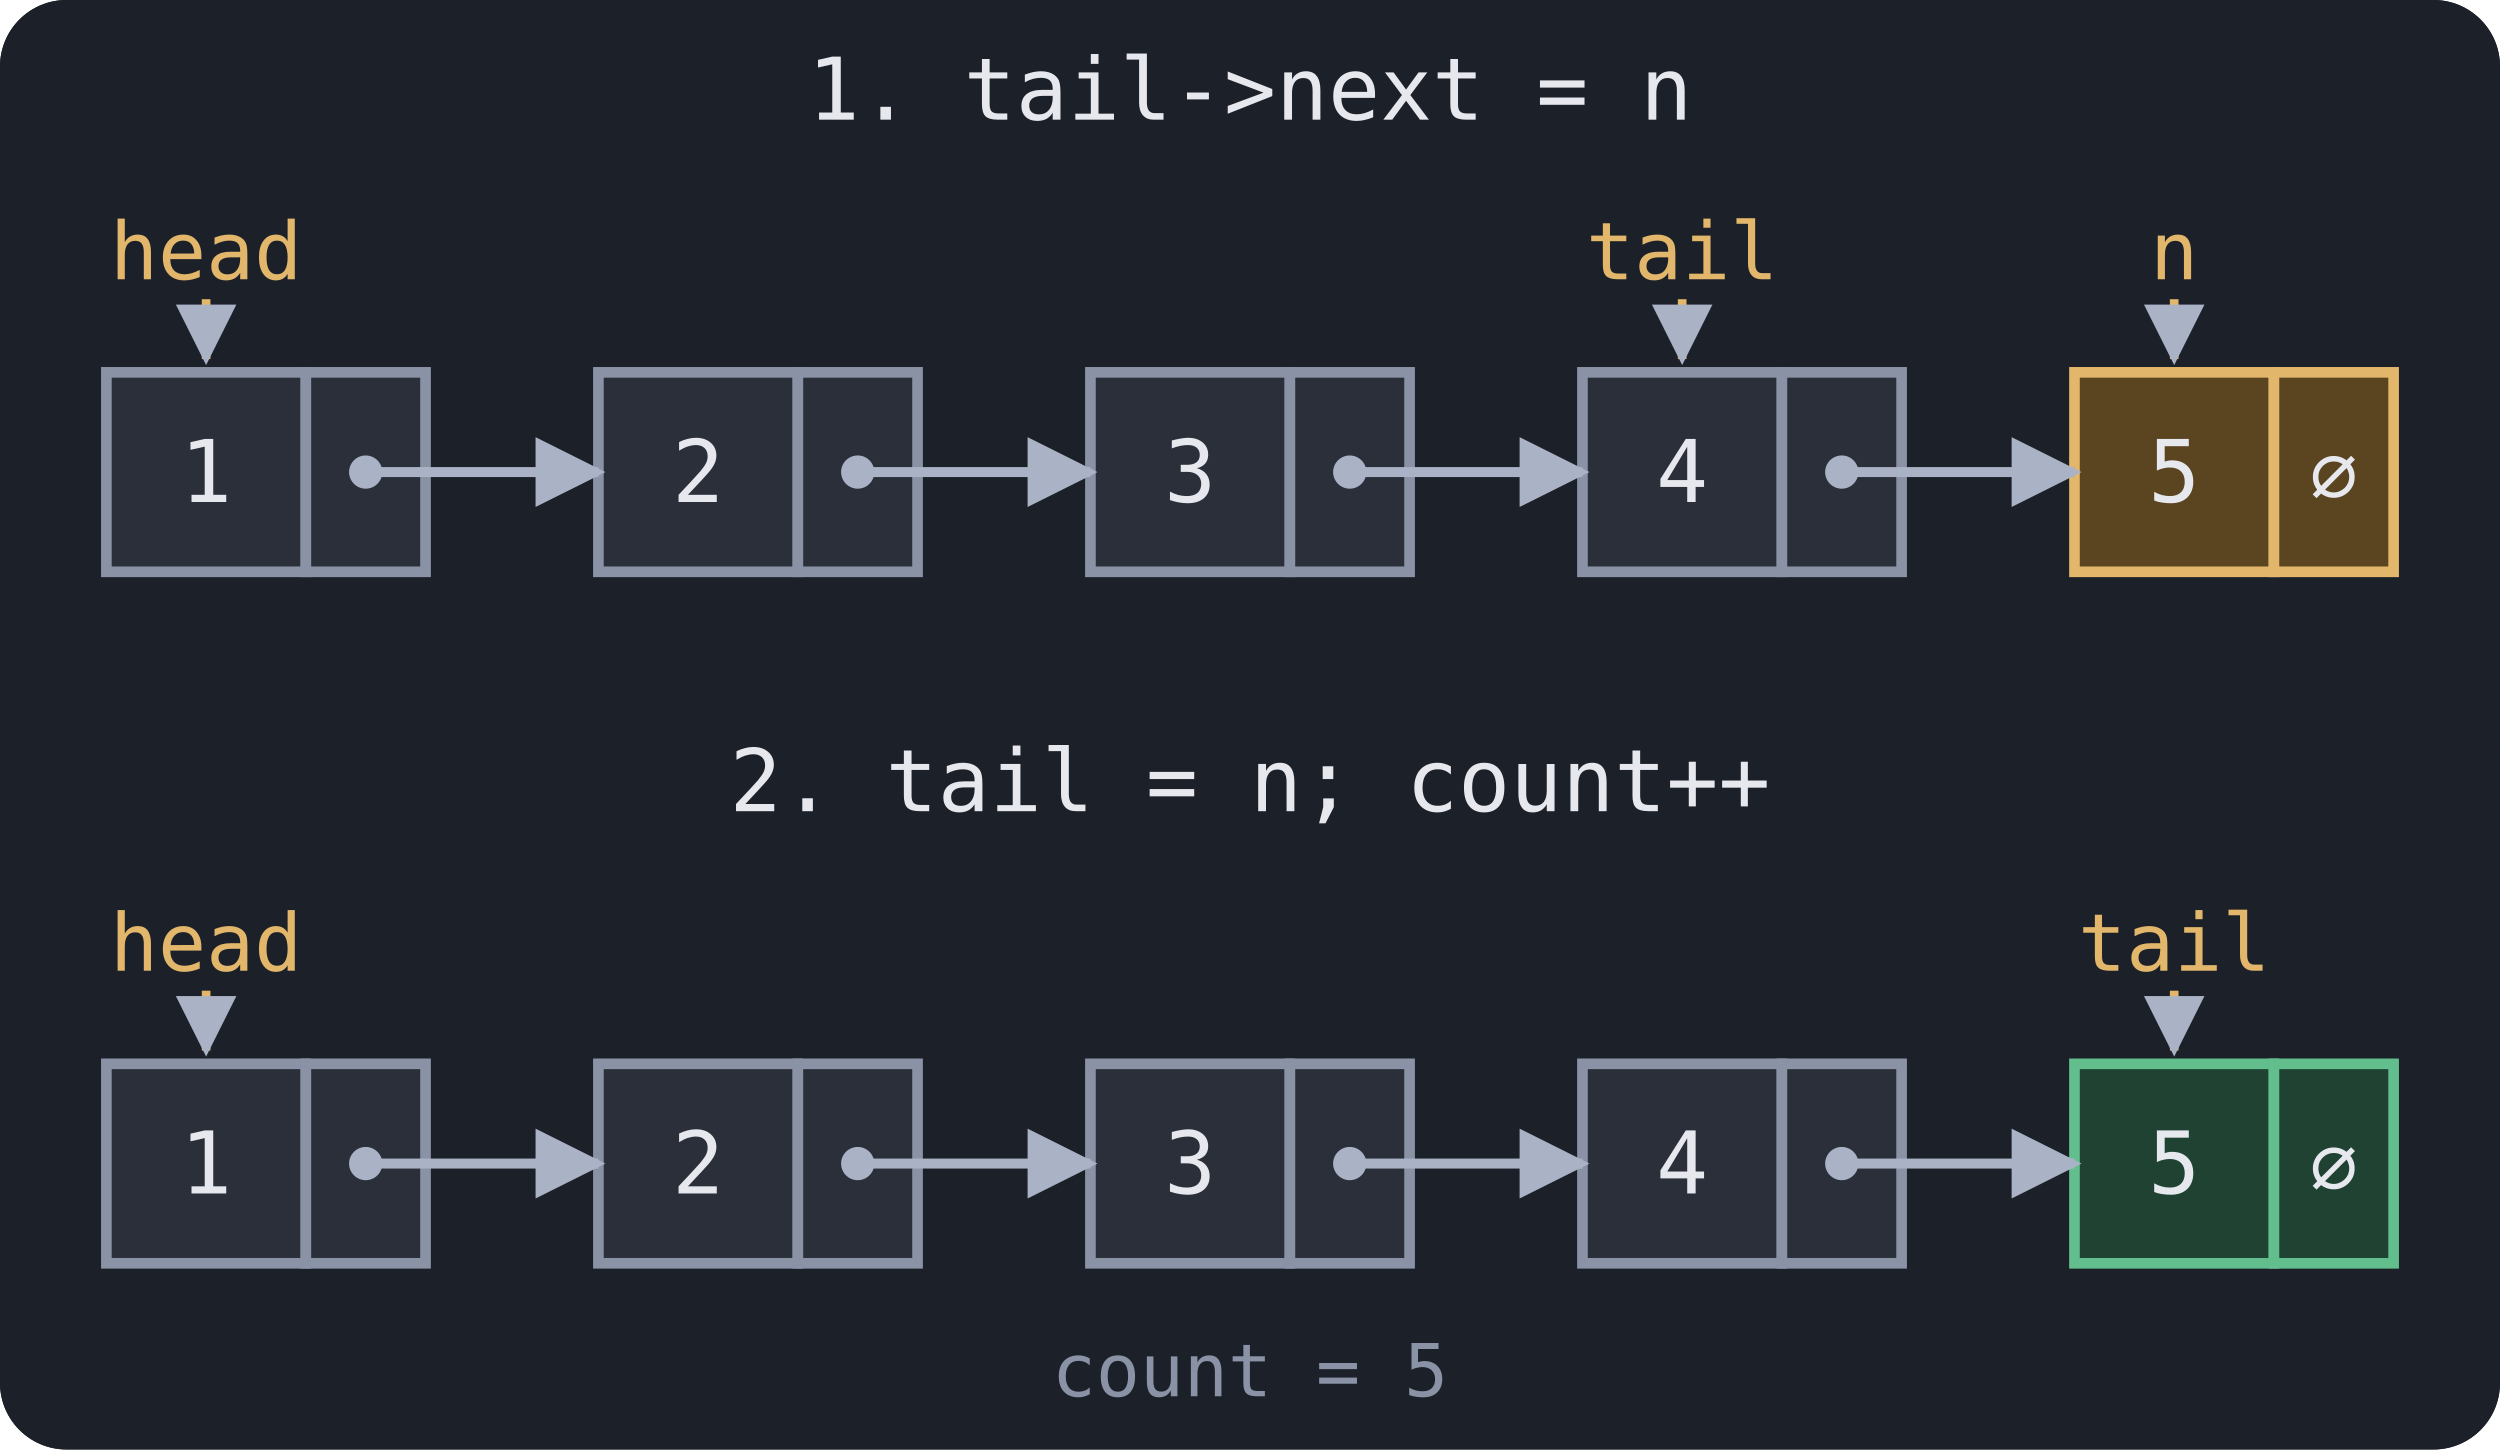
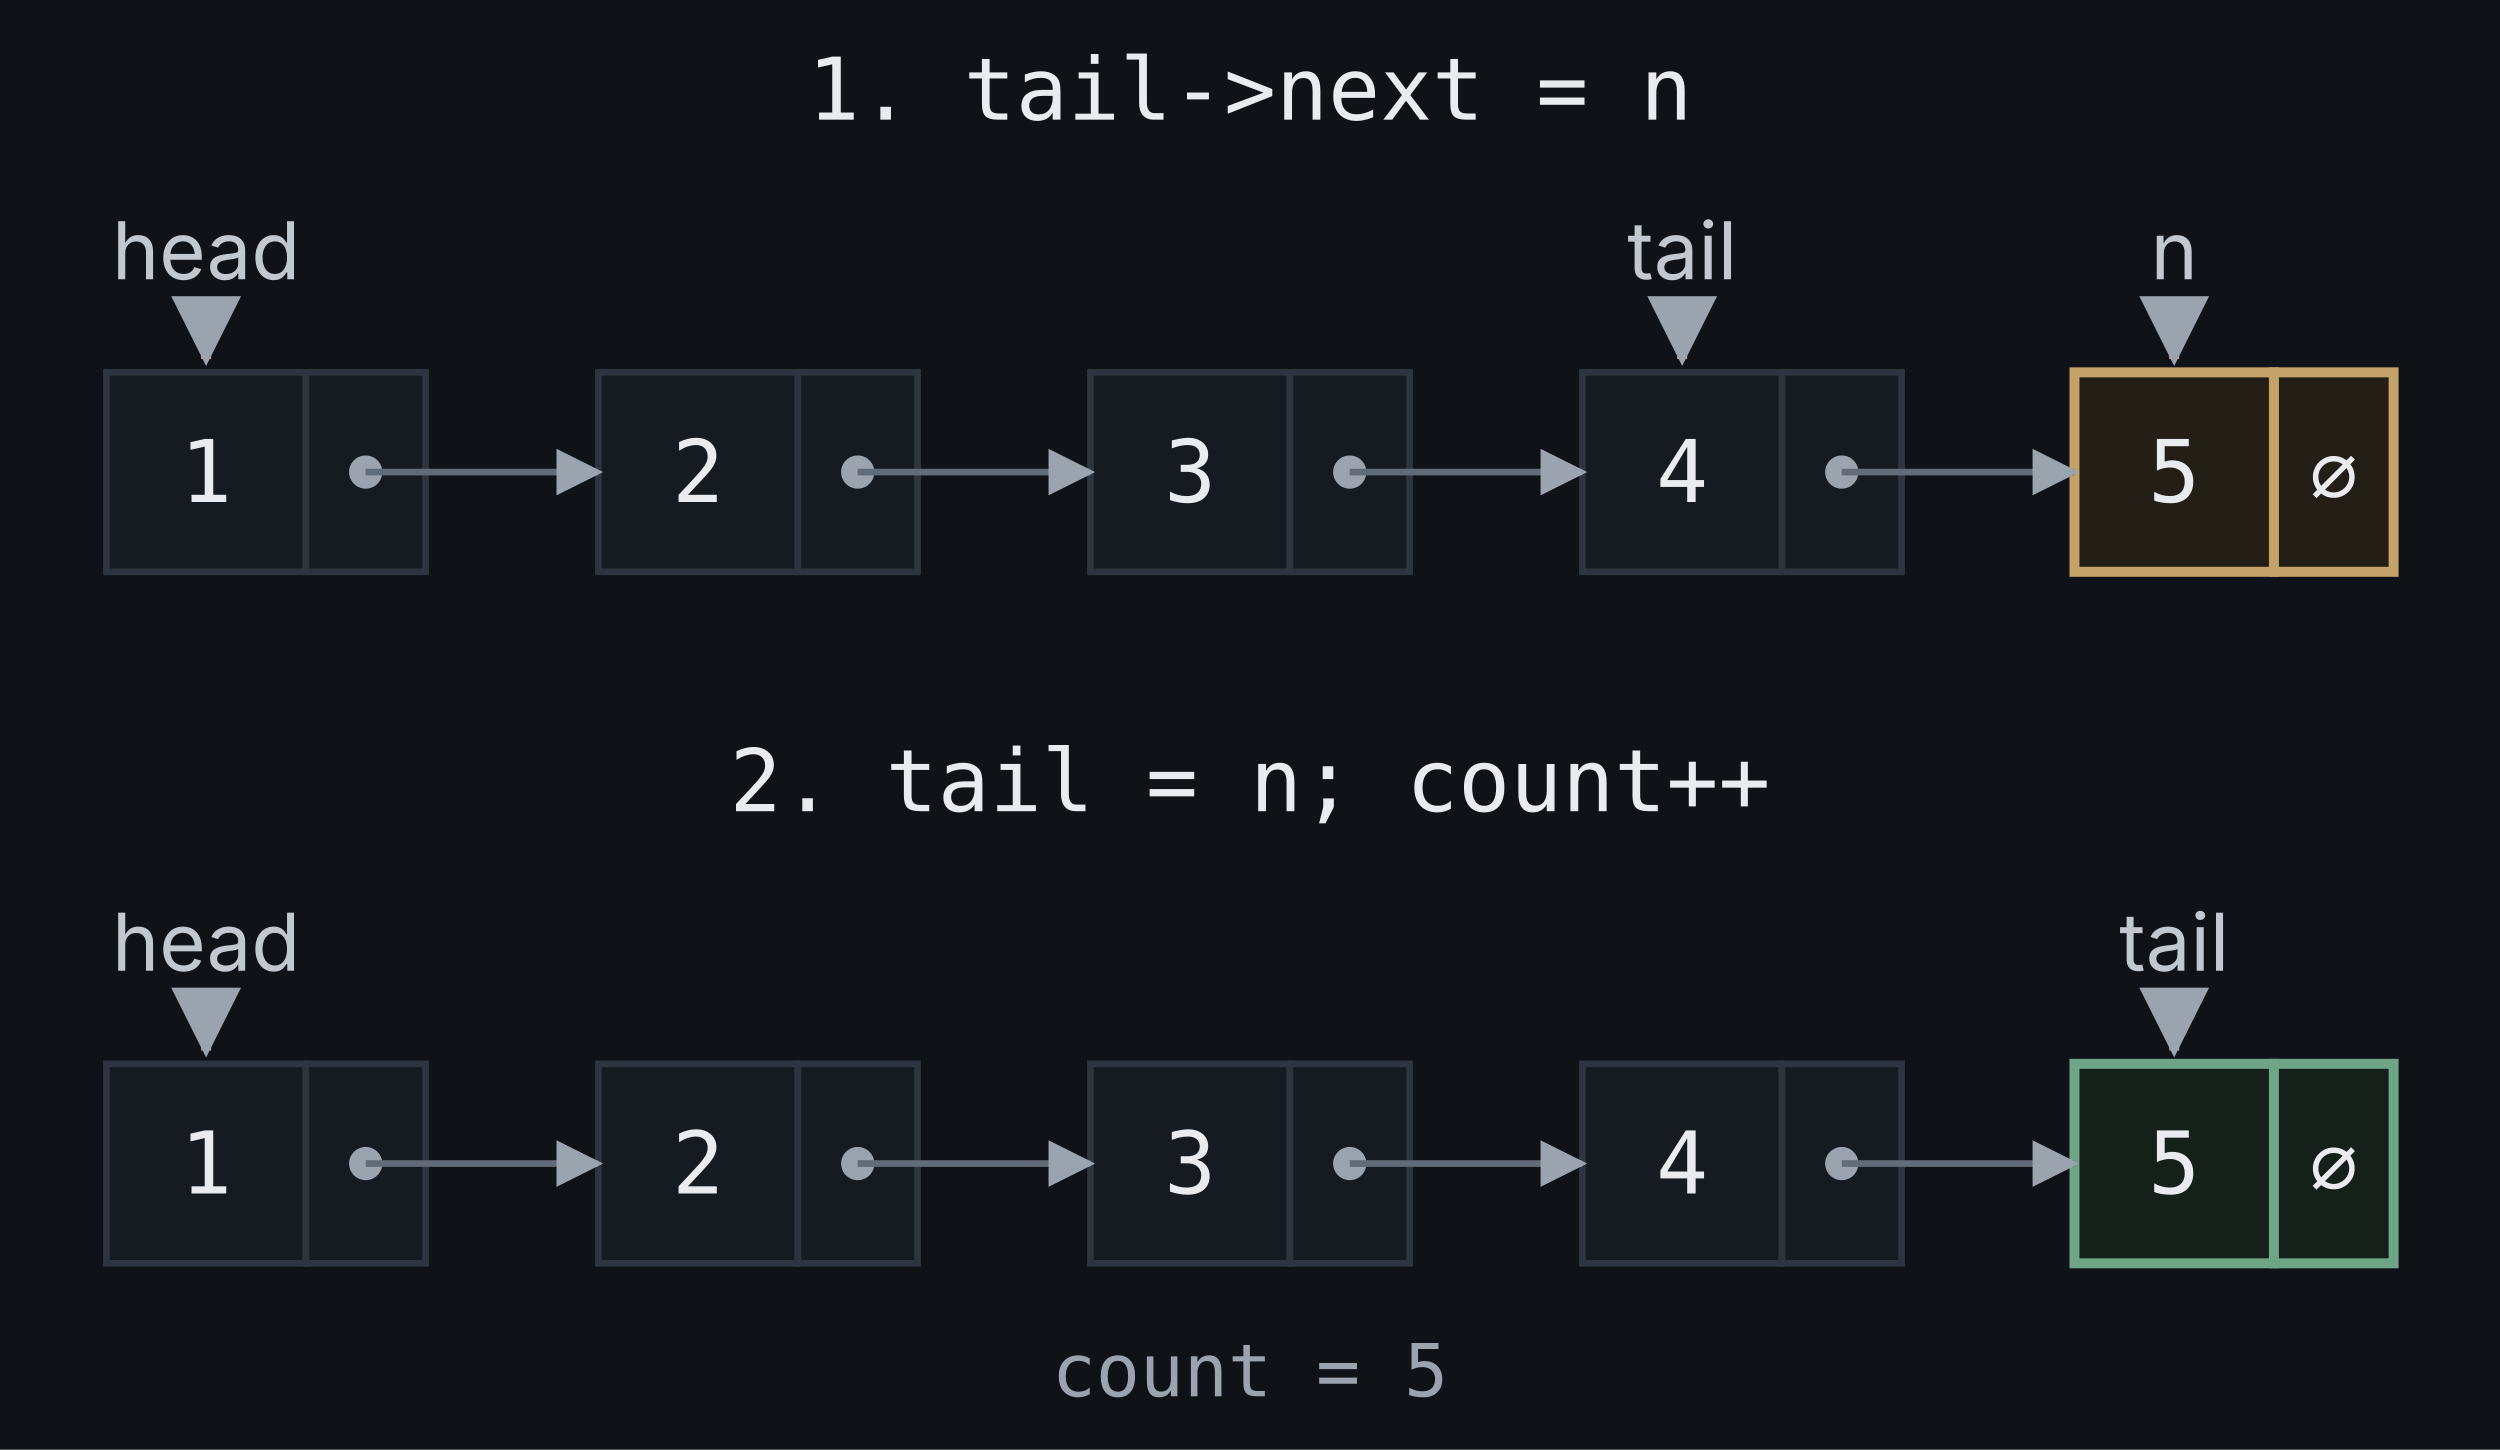
- <svg xmlns="http://www.w3.org/2000/svg" viewBox="0 0 376 218" width="376" height="218">
-   <rect width="100%" height="100%" rx="10" fill="#1c2029" />
-   <svg x="0" y="0" width="376" height="96" viewBox="0 0 376 96" font-family="ui-monospace,SFMono-Regular,Menlo,monospace">
+ <svg xmlns="http://www.w3.org/2000/svg" viewBox="0 0 376 218" width="376" height="218" font-family="IBM Plex Sans,system-ui,-apple-system,Segoe UI,sans-serif">
+   <rect width="100%" height="100%" rx="0" fill="#0F1216" />
+   <svg x="0" y="0" width="376" height="96" viewBox="0 0 376 96" font-family="IBM Plex Sans,system-ui,-apple-system,Segoe UI,sans-serif">
    <defs>
      <marker id="ah" viewBox="0 0 10 10" refX="9" refY="5" markerWidth="7" markerHeight="7" orient="auto-start-reverse">
-         <path d="M0,0 L10,5 L0,10 z" fill="#aab3c5" />
+         <path d="M0,0 L10,5 L0,10 z" fill="#9BA3AF" />
      </marker>
    </defs>
-     <rect width="100%" height="100%" rx="10" fill="#1c2029" />
-     <text x="188.0" y="18" fill="#e6e8ee" font-size="13" text-anchor="middle">1. tail-&gt;next = n</text>
-     <rect x="16.0" y="56" width="30" height="30" fill="#2a2f3a" stroke="#8a93a6" stroke-width="1.6" />
-     <text x="31.0" y="75.5" fill="#e6e8ee" font-size="13" text-anchor="middle">1</text>
-     <rect x="46.0" y="56" width="18" height="30" fill="#2a2f3a" stroke="#8a93a6" stroke-width="1.6" />
-     <rect x="90.0" y="56" width="30" height="30" fill="#2a2f3a" stroke="#8a93a6" stroke-width="1.6" />
-     <text x="105.0" y="75.5" fill="#e6e8ee" font-size="13" text-anchor="middle">2</text>
-     <rect x="120.0" y="56" width="18" height="30" fill="#2a2f3a" stroke="#8a93a6" stroke-width="1.6" />
-     <rect x="164.0" y="56" width="30" height="30" fill="#2a2f3a" stroke="#8a93a6" stroke-width="1.6" />
-     <text x="179.0" y="75.5" fill="#e6e8ee" font-size="13" text-anchor="middle">3</text>
-     <rect x="194.0" y="56" width="18" height="30" fill="#2a2f3a" stroke="#8a93a6" stroke-width="1.6" />
-     <rect x="238.0" y="56" width="30" height="30" fill="#2a2f3a" stroke="#8a93a6" stroke-width="1.6" />
-     <text x="253.0" y="75.5" fill="#e6e8ee" font-size="13" text-anchor="middle">4</text>
-     <rect x="268.0" y="56" width="18" height="30" fill="#2a2f3a" stroke="#8a93a6" stroke-width="1.6" />
-     <rect x="312.0" y="56" width="30" height="30" fill="#5a4520" stroke="#E2B66B" stroke-width="1.6" />
-     <text x="327.0" y="75.5" fill="#e6e8ee" font-size="13" text-anchor="middle">5</text>
-     <rect x="342.0" y="56" width="18" height="30" fill="#5a4520" stroke="#E2B66B" stroke-width="1.6" />
-     <text x="351.0" y="75.5" fill="#e6e8ee" font-size="12" text-anchor="middle">∅</text>
-     <circle cx="55.0" cy="71.0" r="2.5" fill="#aab3c5" />
-     <line x1="55.0" y1="71.0" x2="90.0" y2="71.0" stroke="#aab3c5" stroke-width="1.5" marker-end="url(#ah)" />
-     <circle cx="129.0" cy="71.0" r="2.5" fill="#aab3c5" />
-     <line x1="129.0" y1="71.0" x2="164.0" y2="71.0" stroke="#aab3c5" stroke-width="1.5" marker-end="url(#ah)" />
-     <circle cx="203.0" cy="71.0" r="2.5" fill="#aab3c5" />
-     <line x1="203.0" y1="71.0" x2="238.0" y2="71.0" stroke="#aab3c5" stroke-width="1.5" marker-end="url(#ah)" />
-     <circle cx="277.0" cy="71.0" r="2.5" fill="#aab3c5" />
-     <line x1="277.0" y1="71.0" x2="312.0" y2="71.0" stroke="#aab3c5" stroke-width="1.5" marker-end="url(#ah)" />
-     <text x="31.0" y="42.0" fill="#E2B66B" font-size="12" text-anchor="middle">head</text>
-     <line x1="31.0" y1="45.0" x2="31.0" y2="54.0" stroke="#E2B66B" stroke-width="1.3" marker-end="url(#ah)" />
-     <text x="253.0" y="42.0" fill="#E2B66B" font-size="12" text-anchor="middle">tail</text>
-     <line x1="253.0" y1="45.0" x2="253.0" y2="54.0" stroke="#E2B66B" stroke-width="1.3" marker-end="url(#ah)" />
-     <text x="327.0" y="42.0" fill="#E2B66B" font-size="12" text-anchor="middle">n</text>
-     <line x1="327.0" y1="45.0" x2="327.0" y2="54.0" stroke="#E2B66B" stroke-width="1.3" marker-end="url(#ah)" />
+     <rect width="100%" height="100%" rx="0" fill="#0F1216" />
+     <text font-family="ui-monospace,SFMono-Regular,Menlo,monospace" x="188.0" y="18" fill="#E9EBEE" font-size="13" text-anchor="middle">1. tail-&gt;next = n</text>
+     <rect x="16.0" y="56" width="30" height="30" fill="#161A21" stroke="#2E3540" stroke-width="1" />
+     <text font-family="ui-monospace,SFMono-Regular,Menlo,monospace" x="31.0" y="75.5" fill="#E9EBEE" font-size="13" text-anchor="middle">1</text>
+     <rect x="46.0" y="56" width="18" height="30" fill="#161A21" stroke="#2E3540" stroke-width="1" />
+     <rect x="90.0" y="56" width="30" height="30" fill="#161A21" stroke="#2E3540" stroke-width="1" />
+     <text font-family="ui-monospace,SFMono-Regular,Menlo,monospace" x="105.0" y="75.5" fill="#E9EBEE" font-size="13" text-anchor="middle">2</text>
+     <rect x="120.0" y="56" width="18" height="30" fill="#161A21" stroke="#2E3540" stroke-width="1" />
+     <rect x="164.0" y="56" width="30" height="30" fill="#161A21" stroke="#2E3540" stroke-width="1" />
+     <text font-family="ui-monospace,SFMono-Regular,Menlo,monospace" x="179.0" y="75.5" fill="#E9EBEE" font-size="13" text-anchor="middle">3</text>
+     <rect x="194.0" y="56" width="18" height="30" fill="#161A21" stroke="#2E3540" stroke-width="1" />
+     <rect x="238.0" y="56" width="30" height="30" fill="#161A21" stroke="#2E3540" stroke-width="1" />
+     <text font-family="ui-monospace,SFMono-Regular,Menlo,monospace" x="253.0" y="75.5" fill="#E9EBEE" font-size="13" text-anchor="middle">4</text>
+     <rect x="268.0" y="56" width="18" height="30" fill="#161A21" stroke="#2E3540" stroke-width="1" />
+     <rect x="312.0" y="56" width="30" height="30" fill="#241F16" stroke="#C4A26A" stroke-width="1.5" />
+     <text font-family="ui-monospace,SFMono-Regular,Menlo,monospace" x="327.0" y="75.5" fill="#E9EBEE" font-size="13" text-anchor="middle">5</text>
+     <rect x="342.0" y="56" width="18" height="30" fill="#241F16" stroke="#C4A26A" stroke-width="1.5" />
+     <text font-family="ui-monospace,SFMono-Regular,Menlo,monospace" x="351.0" y="75.5" fill="#E9EBEE" font-size="12" text-anchor="middle">∅</text>
+     <circle cx="55.0" cy="71.0" r="2.5" fill="#9BA3AF" />
+     <line x1="55.0" y1="71.0" x2="90.0" y2="71.0" stroke="#626B78" stroke-width="1" marker-end="url(#ah)" />
+     <circle cx="129.0" cy="71.0" r="2.5" fill="#9BA3AF" />
+     <line x1="129.0" y1="71.0" x2="164.0" y2="71.0" stroke="#626B78" stroke-width="1" marker-end="url(#ah)" />
+     <circle cx="203.0" cy="71.0" r="2.5" fill="#9BA3AF" />
+     <line x1="203.0" y1="71.0" x2="238.0" y2="71.0" stroke="#626B78" stroke-width="1" marker-end="url(#ah)" />
+     <circle cx="277.0" cy="71.0" r="2.5" fill="#9BA3AF" />
+     <line x1="277.0" y1="71.0" x2="312.0" y2="71.0" stroke="#626B78" stroke-width="1" marker-end="url(#ah)" />
+     <text x="31.0" y="42.0" fill="#C2C8D0" font-size="12" text-anchor="middle">head</text>
+     <line x1="31.0" y1="45.0" x2="31.0" y2="54.0" stroke="#C4A26A" stroke-width="1.5" marker-end="url(#ah)" />
+     <text x="253.0" y="42.0" fill="#C2C8D0" font-size="12" text-anchor="middle">tail</text>
+     <line x1="253.0" y1="45.0" x2="253.0" y2="54.0" stroke="#C4A26A" stroke-width="1.5" marker-end="url(#ah)" />
+     <text x="327.0" y="42.0" fill="#C2C8D0" font-size="12" text-anchor="middle">n</text>
+     <line x1="327.0" y1="45.0" x2="327.0" y2="54.0" stroke="#C4A26A" stroke-width="1.5" marker-end="url(#ah)" />
  </svg>
-   <svg x="0" y="104" width="376" height="114" viewBox="0 0 376 114" font-family="ui-monospace,SFMono-Regular,Menlo,monospace">
+   <svg x="0" y="104" width="376" height="114" viewBox="0 0 376 114" font-family="IBM Plex Sans,system-ui,-apple-system,Segoe UI,sans-serif">
    <defs>
      <marker id="ah" viewBox="0 0 10 10" refX="9" refY="5" markerWidth="7" markerHeight="7" orient="auto-start-reverse">
-         <path d="M0,0 L10,5 L0,10 z" fill="#aab3c5" />
+         <path d="M0,0 L10,5 L0,10 z" fill="#9BA3AF" />
      </marker>
    </defs>
-     <rect width="100%" height="100%" rx="10" fill="#1c2029" />
-     <text x="188.0" y="18" fill="#e6e8ee" font-size="13" text-anchor="middle">2. tail = n; count++</text>
-     <rect x="16.0" y="56" width="30" height="30" fill="#2a2f3a" stroke="#8a93a6" stroke-width="1.6" />
-     <text x="31.0" y="75.5" fill="#e6e8ee" font-size="13" text-anchor="middle">1</text>
-     <rect x="46.0" y="56" width="18" height="30" fill="#2a2f3a" stroke="#8a93a6" stroke-width="1.6" />
-     <rect x="90.0" y="56" width="30" height="30" fill="#2a2f3a" stroke="#8a93a6" stroke-width="1.6" />
-     <text x="105.0" y="75.5" fill="#e6e8ee" font-size="13" text-anchor="middle">2</text>
-     <rect x="120.0" y="56" width="18" height="30" fill="#2a2f3a" stroke="#8a93a6" stroke-width="1.6" />
-     <rect x="164.0" y="56" width="30" height="30" fill="#2a2f3a" stroke="#8a93a6" stroke-width="1.6" />
-     <text x="179.0" y="75.5" fill="#e6e8ee" font-size="13" text-anchor="middle">3</text>
-     <rect x="194.0" y="56" width="18" height="30" fill="#2a2f3a" stroke="#8a93a6" stroke-width="1.6" />
-     <rect x="238.0" y="56" width="30" height="30" fill="#2a2f3a" stroke="#8a93a6" stroke-width="1.6" />
-     <text x="253.0" y="75.5" fill="#e6e8ee" font-size="13" text-anchor="middle">4</text>
-     <rect x="268.0" y="56" width="18" height="30" fill="#2a2f3a" stroke="#8a93a6" stroke-width="1.6" />
-     <rect x="312.0" y="56" width="30" height="30" fill="#1f4232" stroke="#62BE8C" stroke-width="1.6" />
-     <text x="327.0" y="75.5" fill="#e6e8ee" font-size="13" text-anchor="middle">5</text>
-     <rect x="342.0" y="56" width="18" height="30" fill="#1f4232" stroke="#62BE8C" stroke-width="1.6" />
-     <text x="351.0" y="75.5" fill="#e6e8ee" font-size="12" text-anchor="middle">∅</text>
-     <circle cx="55.0" cy="71.0" r="2.5" fill="#aab3c5" />
-     <line x1="55.0" y1="71.0" x2="90.0" y2="71.0" stroke="#aab3c5" stroke-width="1.5" marker-end="url(#ah)" />
-     <circle cx="129.0" cy="71.0" r="2.5" fill="#aab3c5" />
-     <line x1="129.0" y1="71.0" x2="164.0" y2="71.0" stroke="#aab3c5" stroke-width="1.5" marker-end="url(#ah)" />
-     <circle cx="203.0" cy="71.0" r="2.5" fill="#aab3c5" />
-     <line x1="203.0" y1="71.0" x2="238.0" y2="71.0" stroke="#aab3c5" stroke-width="1.5" marker-end="url(#ah)" />
-     <circle cx="277.0" cy="71.0" r="2.5" fill="#aab3c5" />
-     <line x1="277.0" y1="71.0" x2="312.0" y2="71.0" stroke="#aab3c5" stroke-width="1.5" marker-end="url(#ah)" />
-     <text x="31.0" y="42.0" fill="#E2B66B" font-size="12" text-anchor="middle">head</text>
-     <line x1="31.0" y1="45.0" x2="31.0" y2="54.0" stroke="#E2B66B" stroke-width="1.3" marker-end="url(#ah)" />
-     <text x="327.0" y="42.0" fill="#E2B66B" font-size="12" text-anchor="middle">tail</text>
-     <line x1="327.0" y1="45.0" x2="327.0" y2="54.0" stroke="#E2B66B" stroke-width="1.3" marker-end="url(#ah)" />
-     <text x="188.0" y="106.0" fill="#8a93a6" font-size="11" text-anchor="middle">count = 5</text>
+     <rect width="100%" height="100%" rx="0" fill="#0F1216" />
+     <text font-family="ui-monospace,SFMono-Regular,Menlo,monospace" x="188.0" y="18" fill="#E9EBEE" font-size="13" text-anchor="middle">2. tail = n; count++</text>
+     <rect x="16.0" y="56" width="30" height="30" fill="#161A21" stroke="#2E3540" stroke-width="1" />
+     <text font-family="ui-monospace,SFMono-Regular,Menlo,monospace" x="31.0" y="75.5" fill="#E9EBEE" font-size="13" text-anchor="middle">1</text>
+     <rect x="46.0" y="56" width="18" height="30" fill="#161A21" stroke="#2E3540" stroke-width="1" />
+     <rect x="90.0" y="56" width="30" height="30" fill="#161A21" stroke="#2E3540" stroke-width="1" />
+     <text font-family="ui-monospace,SFMono-Regular,Menlo,monospace" x="105.0" y="75.5" fill="#E9EBEE" font-size="13" text-anchor="middle">2</text>
+     <rect x="120.0" y="56" width="18" height="30" fill="#161A21" stroke="#2E3540" stroke-width="1" />
+     <rect x="164.0" y="56" width="30" height="30" fill="#161A21" stroke="#2E3540" stroke-width="1" />
+     <text font-family="ui-monospace,SFMono-Regular,Menlo,monospace" x="179.0" y="75.5" fill="#E9EBEE" font-size="13" text-anchor="middle">3</text>
+     <rect x="194.0" y="56" width="18" height="30" fill="#161A21" stroke="#2E3540" stroke-width="1" />
+     <rect x="238.0" y="56" width="30" height="30" fill="#161A21" stroke="#2E3540" stroke-width="1" />
+     <text font-family="ui-monospace,SFMono-Regular,Menlo,monospace" x="253.0" y="75.5" fill="#E9EBEE" font-size="13" text-anchor="middle">4</text>
+     <rect x="268.0" y="56" width="18" height="30" fill="#161A21" stroke="#2E3540" stroke-width="1" />
+     <rect x="312.0" y="56" width="30" height="30" fill="#142019" stroke="#6EA586" stroke-width="1.5" />
+     <text font-family="ui-monospace,SFMono-Regular,Menlo,monospace" x="327.0" y="75.5" fill="#E9EBEE" font-size="13" text-anchor="middle">5</text>
+     <rect x="342.0" y="56" width="18" height="30" fill="#142019" stroke="#6EA586" stroke-width="1.5" />
+     <text font-family="ui-monospace,SFMono-Regular,Menlo,monospace" x="351.0" y="75.5" fill="#E9EBEE" font-size="12" text-anchor="middle">∅</text>
+     <circle cx="55.0" cy="71.0" r="2.5" fill="#9BA3AF" />
+     <line x1="55.0" y1="71.0" x2="90.0" y2="71.0" stroke="#626B78" stroke-width="1" marker-end="url(#ah)" />
+     <circle cx="129.0" cy="71.0" r="2.5" fill="#9BA3AF" />
+     <line x1="129.0" y1="71.0" x2="164.0" y2="71.0" stroke="#626B78" stroke-width="1" marker-end="url(#ah)" />
+     <circle cx="203.0" cy="71.0" r="2.5" fill="#9BA3AF" />
+     <line x1="203.0" y1="71.0" x2="238.0" y2="71.0" stroke="#626B78" stroke-width="1" marker-end="url(#ah)" />
+     <circle cx="277.0" cy="71.0" r="2.5" fill="#9BA3AF" />
+     <line x1="277.0" y1="71.0" x2="312.0" y2="71.0" stroke="#626B78" stroke-width="1" marker-end="url(#ah)" />
+     <text x="31.0" y="42.0" fill="#C2C8D0" font-size="12" text-anchor="middle">head</text>
+     <line x1="31.0" y1="45.0" x2="31.0" y2="54.0" stroke="#C4A26A" stroke-width="1.5" marker-end="url(#ah)" />
+     <text x="327.0" y="42.0" fill="#C2C8D0" font-size="12" text-anchor="middle">tail</text>
+     <line x1="327.0" y1="45.0" x2="327.0" y2="54.0" stroke="#C4A26A" stroke-width="1.5" marker-end="url(#ah)" />
+     <text font-family="ui-monospace,SFMono-Regular,Menlo,monospace" x="188.0" y="106.0" fill="#9BA3AF" font-size="11" text-anchor="middle">count = 5</text>
  </svg>
</svg>
